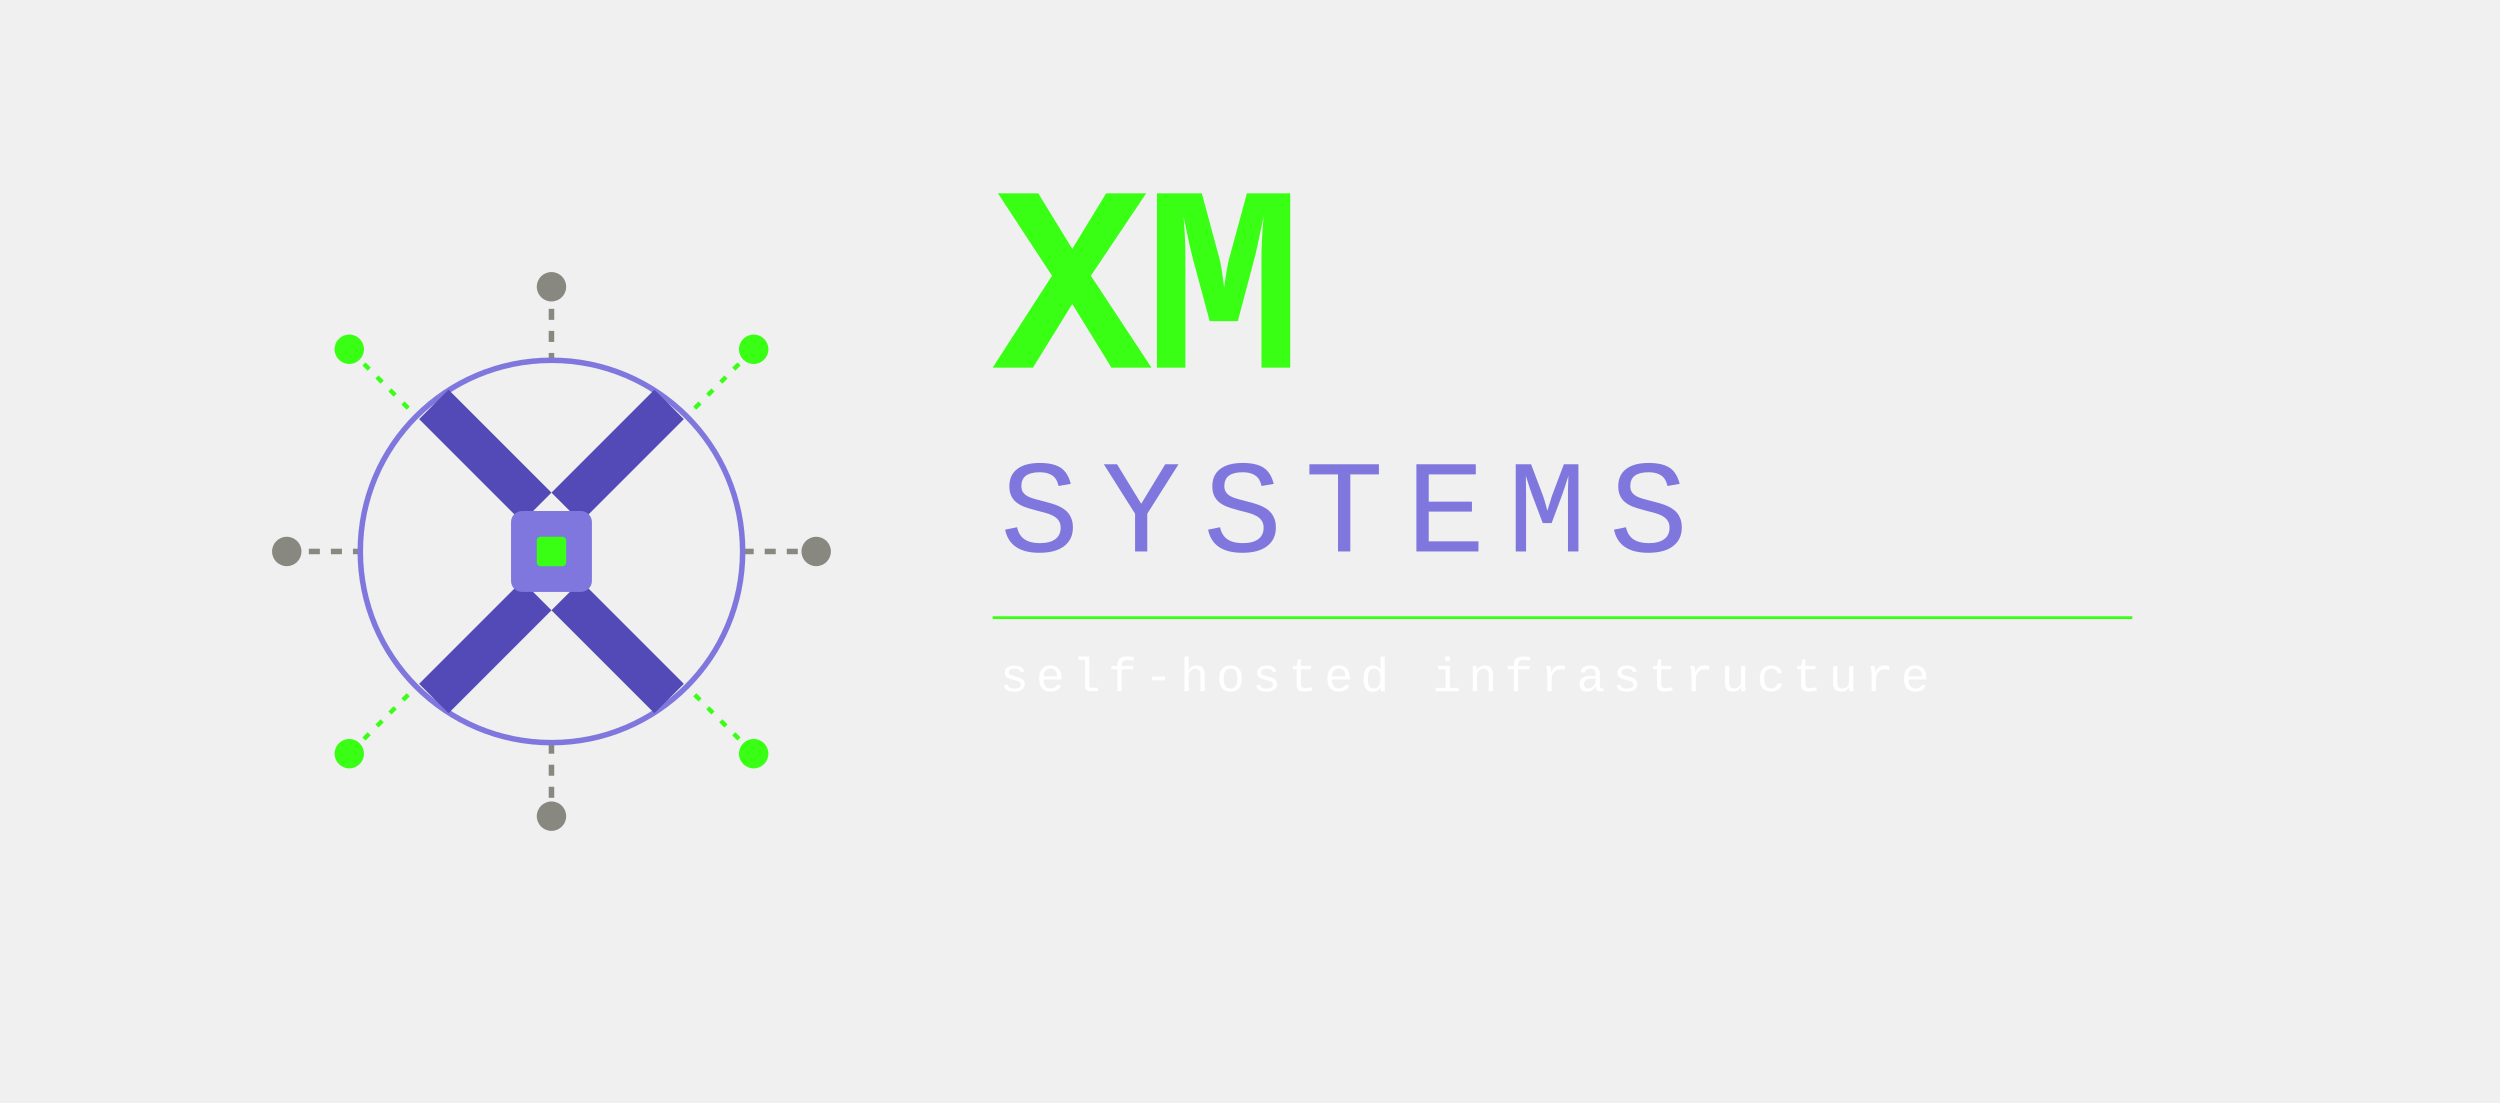
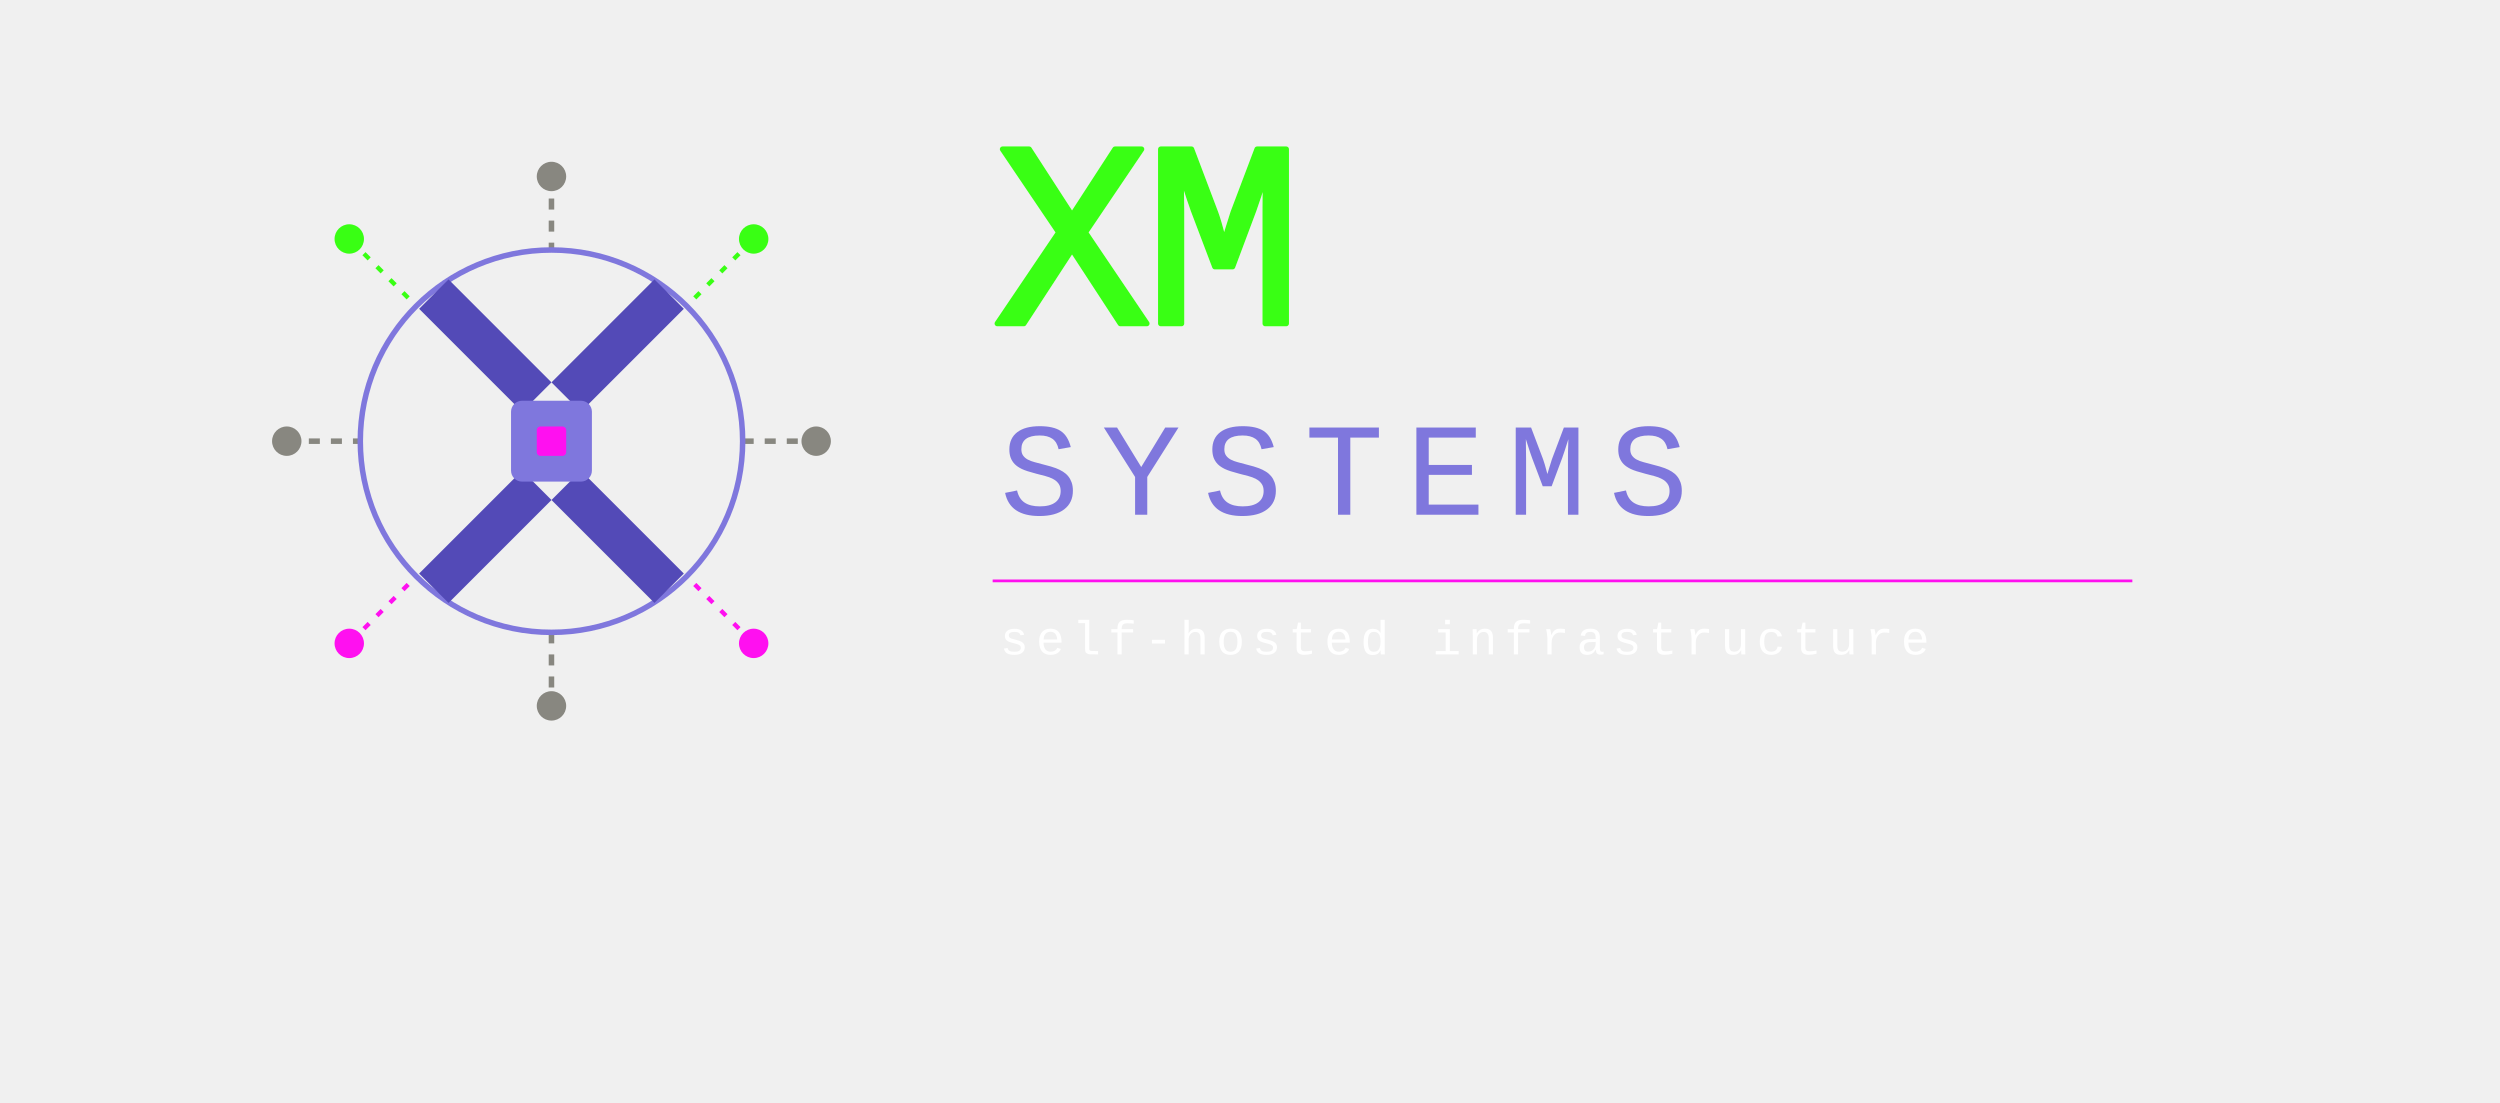
<svg xmlns="http://www.w3.org/2000/svg" width="680" viewBox="0 0 680 300" role="img">
-   <g transform="translate(150, 150)">
+   <g transform="translate(150, 120)">
    <line x1="-51" y1="-51" x2="-38" y2="-38" stroke="#39FF14" stroke-width="1.2" stroke-dasharray="2 3" />
    <line x1="51" y1="-51" x2="38" y2="-38" stroke="#39FF14" stroke-width="1.2" stroke-dasharray="2 3" />
-     <line x1="-51" y1="51" x2="-38" y2="38" stroke="#39FF14" stroke-width="1.2" stroke-dasharray="2 3" />
-     <line x1="51" y1="51" x2="38" y2="38" stroke="#39FF14" stroke-width="1.2" stroke-dasharray="2 3" />
+     <line x1="-51" y1="51" x2="-38" y2="38" stroke="#FF10F0" stroke-width="1.2" stroke-dasharray="2 3" />
+     <line x1="51" y1="51" x2="38" y2="38" stroke="#FF10F0" stroke-width="1.2" stroke-dasharray="2 3" />
    <line x1="-72" y1="0" x2="-52" y2="0" stroke="#888780" stroke-width="1.5" stroke-dasharray="3 3" />
    <line x1="52" y1="0" x2="72" y2="0" stroke="#888780" stroke-width="1.5" stroke-dasharray="3 3" />
    <line x1="0" y1="-72" x2="0" y2="-52" stroke="#888780" stroke-width="1.5" stroke-dasharray="3 3" />
    <line x1="0" y1="52" x2="0" y2="72" stroke="#888780" stroke-width="1.5" stroke-dasharray="3 3" />
    <circle cx="0" cy="0" r="52" fill="none" stroke="#7F77DD" stroke-width="1.5" />
    <polygon points="-8,-8 -36,-36 -28,-44 0,-16" fill="#534AB7" />
    <polygon points="8,-8 36,-36 28,-44 0,-16" fill="#534AB7" />
    <polygon points="-8,8 -36,36 -28,44 0,16" fill="#534AB7" />
    <polygon points="8,8 36,36 28,44 0,16" fill="#534AB7" />
    <rect x="-11" y="-11" width="22" height="22" rx="3" fill="#7F77DD" />
-     <rect x="-4" y="-4" width="8" height="8" rx="1" fill="#39FF14" />
+     <rect x="-4" y="-4" width="8" height="8" rx="1" fill="#FF10F0" />
    <circle cx="-72" cy="0" r="4" fill="#888780" />
    <circle cx="72" cy="0" r="4" fill="#888780" />
    <circle cx="0" cy="-72" r="4" fill="#888780" />
    <circle cx="0" cy="72" r="4" fill="#888780" />
    <circle cx="-55" cy="-55" r="4" fill="#39FF14" />
    <circle cx="55" cy="-55" r="4" fill="#39FF14" />
-     <circle cx="-55" cy="55" r="4" fill="#39FF14" />
-     <circle cx="55" cy="55" r="4" fill="#39FF14" />
+     <circle cx="-55" cy="55" r="4" fill="#FF10F0" />
+     <circle cx="55" cy="55" r="4" fill="#FF10F0" />
  </g>
-   <text x="270" y="100" font-family="'Courier New', monospace" font-size="72" font-weight="700" letter-spacing="-2" fill="#39FF14">XM</text>
-   <text x="272" y="150" font-family="'Courier New', monospace" font-size="36" font-weight="400" letter-spacing="6" fill="#7F77DD">SYSTEMS</text>
-   <line x1="270" y1="168" x2="580" y2="168" stroke="#39FF14" stroke-width="0.75" />
-   <text x="272" y="188" font-family="'Courier New', monospace" font-size="13" letter-spacing="2" fill="#ffffff">self-hosted infrastructure</text>
+   <text x="270" y="88" font-family="ui-monospace, 'Cascadia Code', 'Segoe UI Mono', 'Liberation Mono', Menlo, Monaco, 'Courier New', monospace" font-size="72" font-weight="500" letter-spacing="-2" fill="none" stroke="#ffffff" stroke-width="1.5" stroke-linejoin="round" stroke-linecap="round">XM</text>
+   <text x="270" y="88" font-family="ui-monospace, 'Cascadia Code', 'Segoe UI Mono', 'Liberation Mono', Menlo, Monaco, 'Courier New', monospace" font-size="72" font-weight="500" letter-spacing="-2" fill="#39FF14" stroke="#39FF14" stroke-width="1.5" stroke-linejoin="round" stroke-linecap="round">XM</text>
+   <text x="272" y="140" font-family="ui-monospace, 'Cascadia Code', 'Segoe UI Mono', 'Liberation Mono', Menlo, Monaco, 'Courier New', monospace" font-size="36" font-weight="400" letter-spacing="6" fill="#7F77DD">SYSTEMS</text>
+   <line x1="270" y1="158" x2="580" y2="158" stroke="#FF10F0" stroke-width="0.75" />
+   <text x="272" y="178" font-family="ui-monospace, 'Cascadia Code', 'Segoe UI Mono', 'Liberation Mono', Menlo, Monaco, 'Courier New', monospace" font-size="13" letter-spacing="2" fill="#ffffff">self-hosted infrastructure</text>
</svg>
